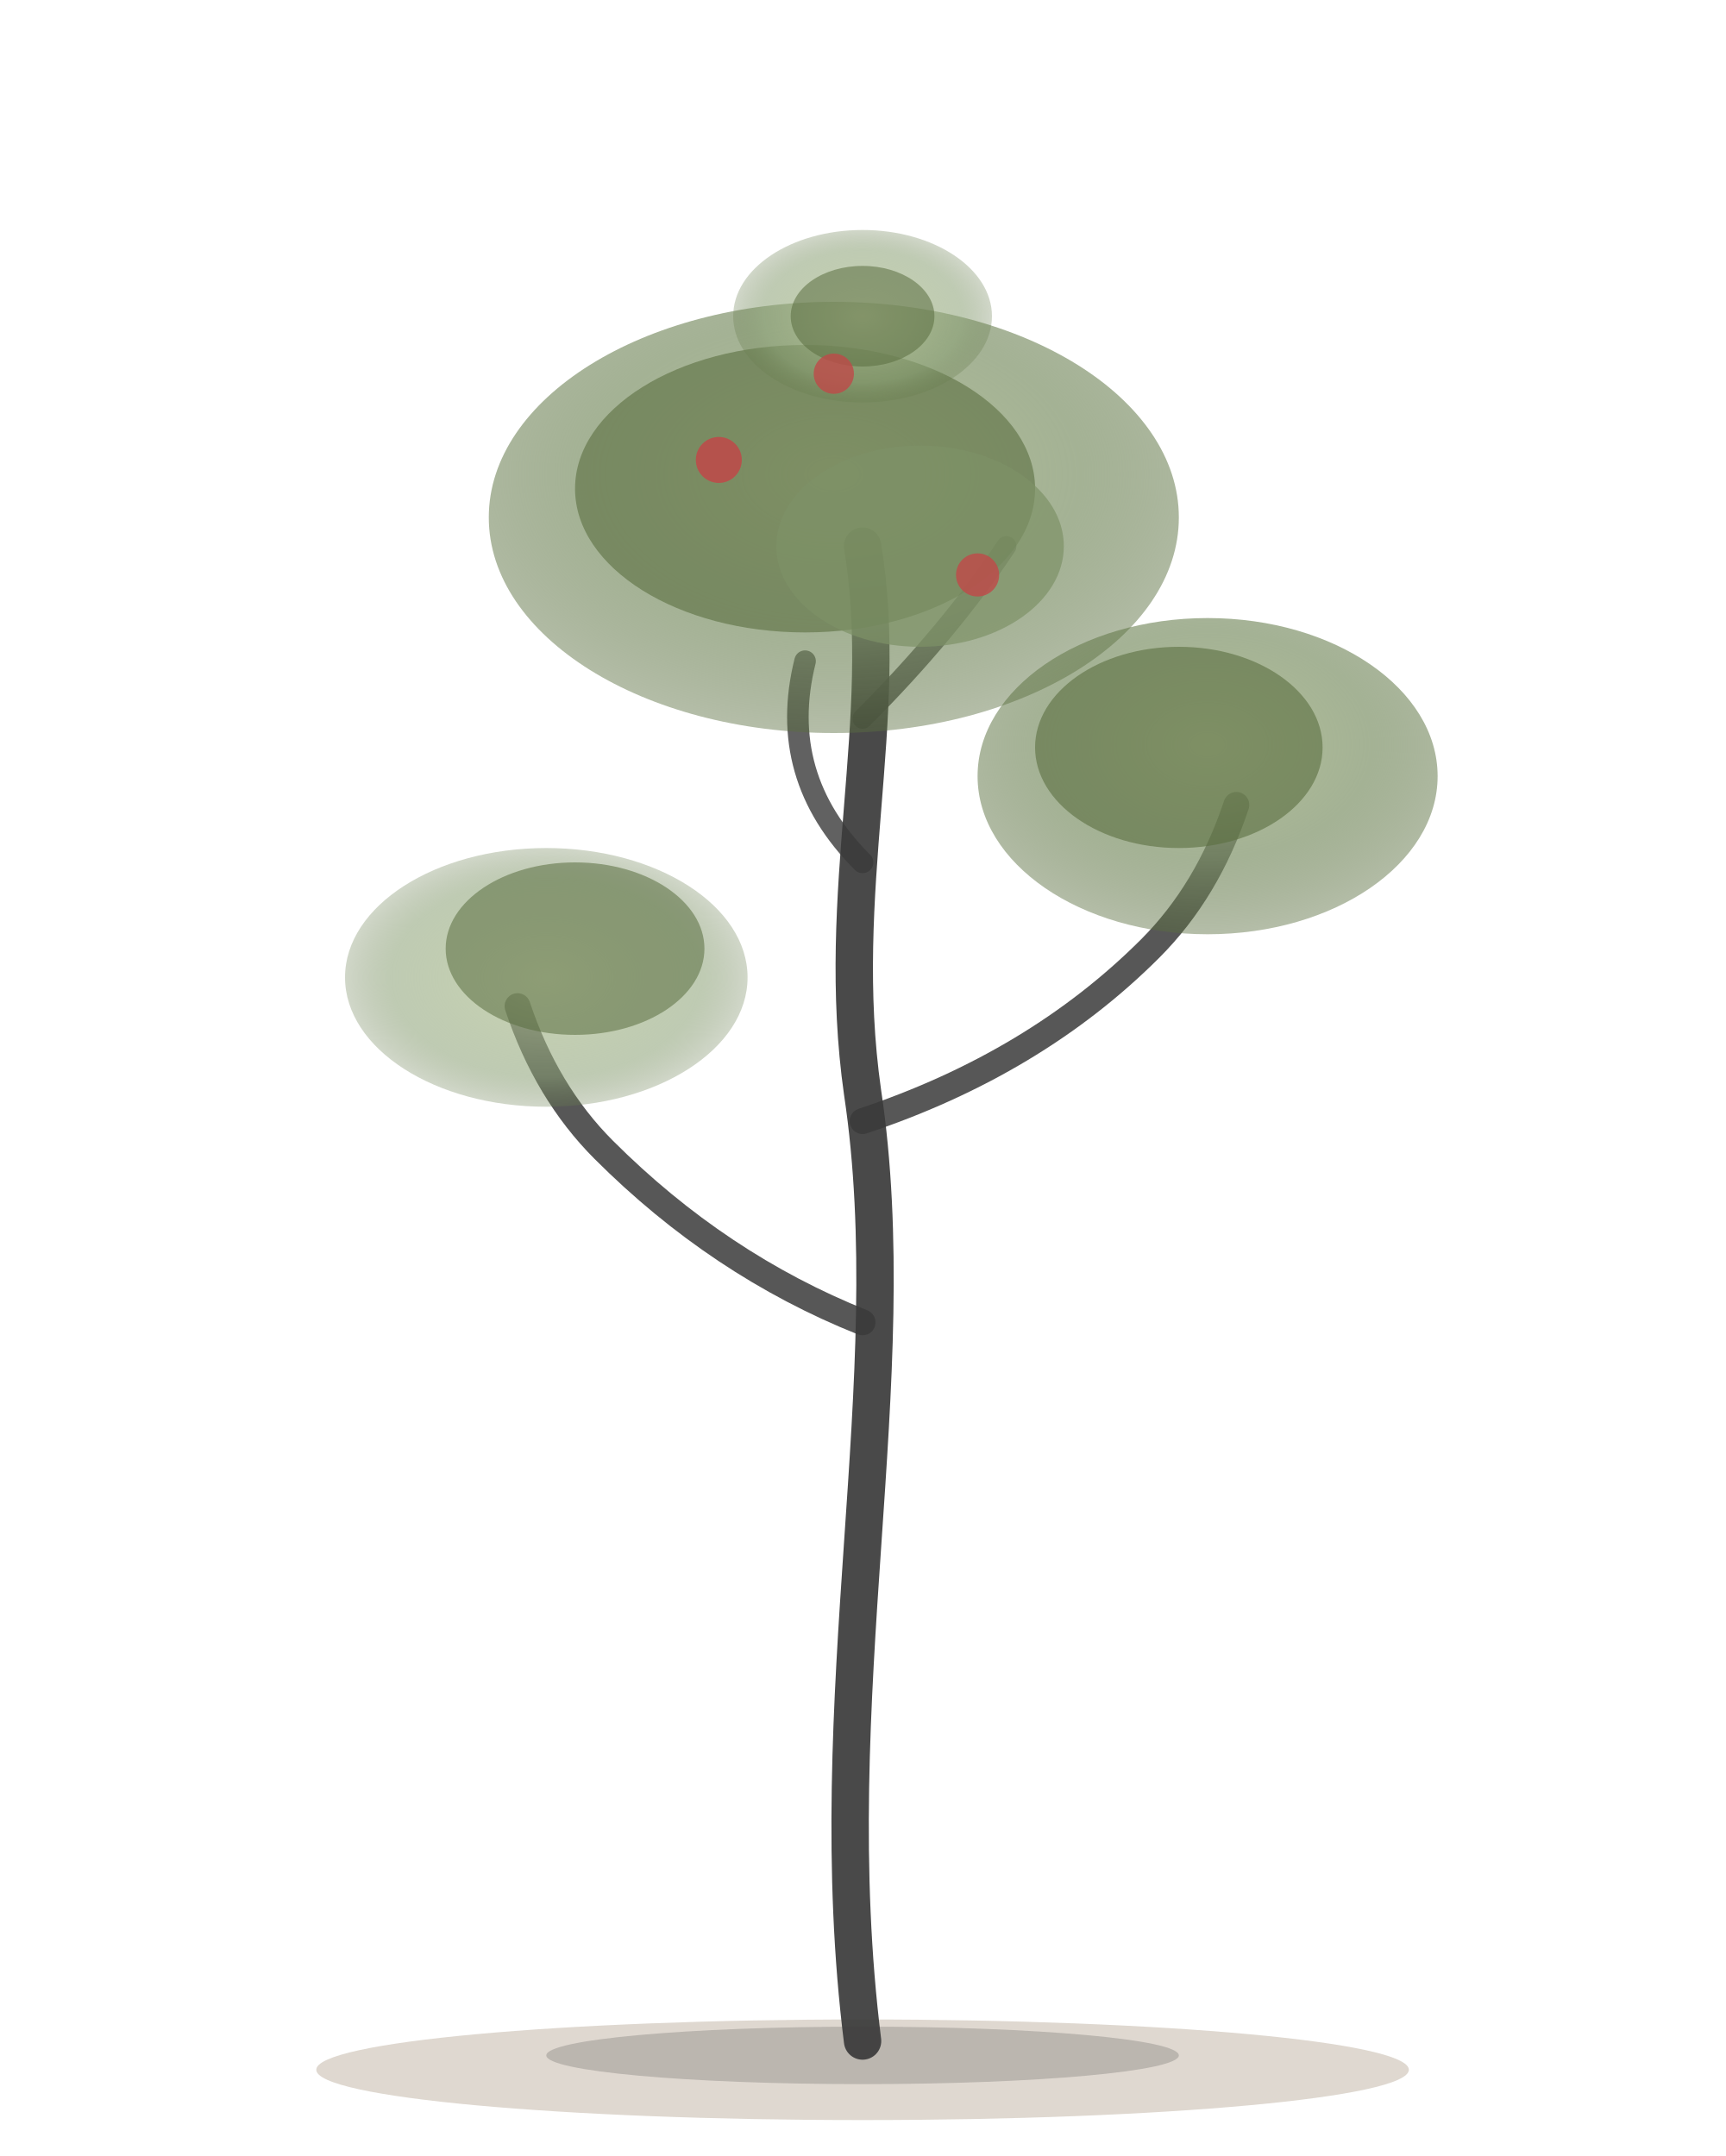
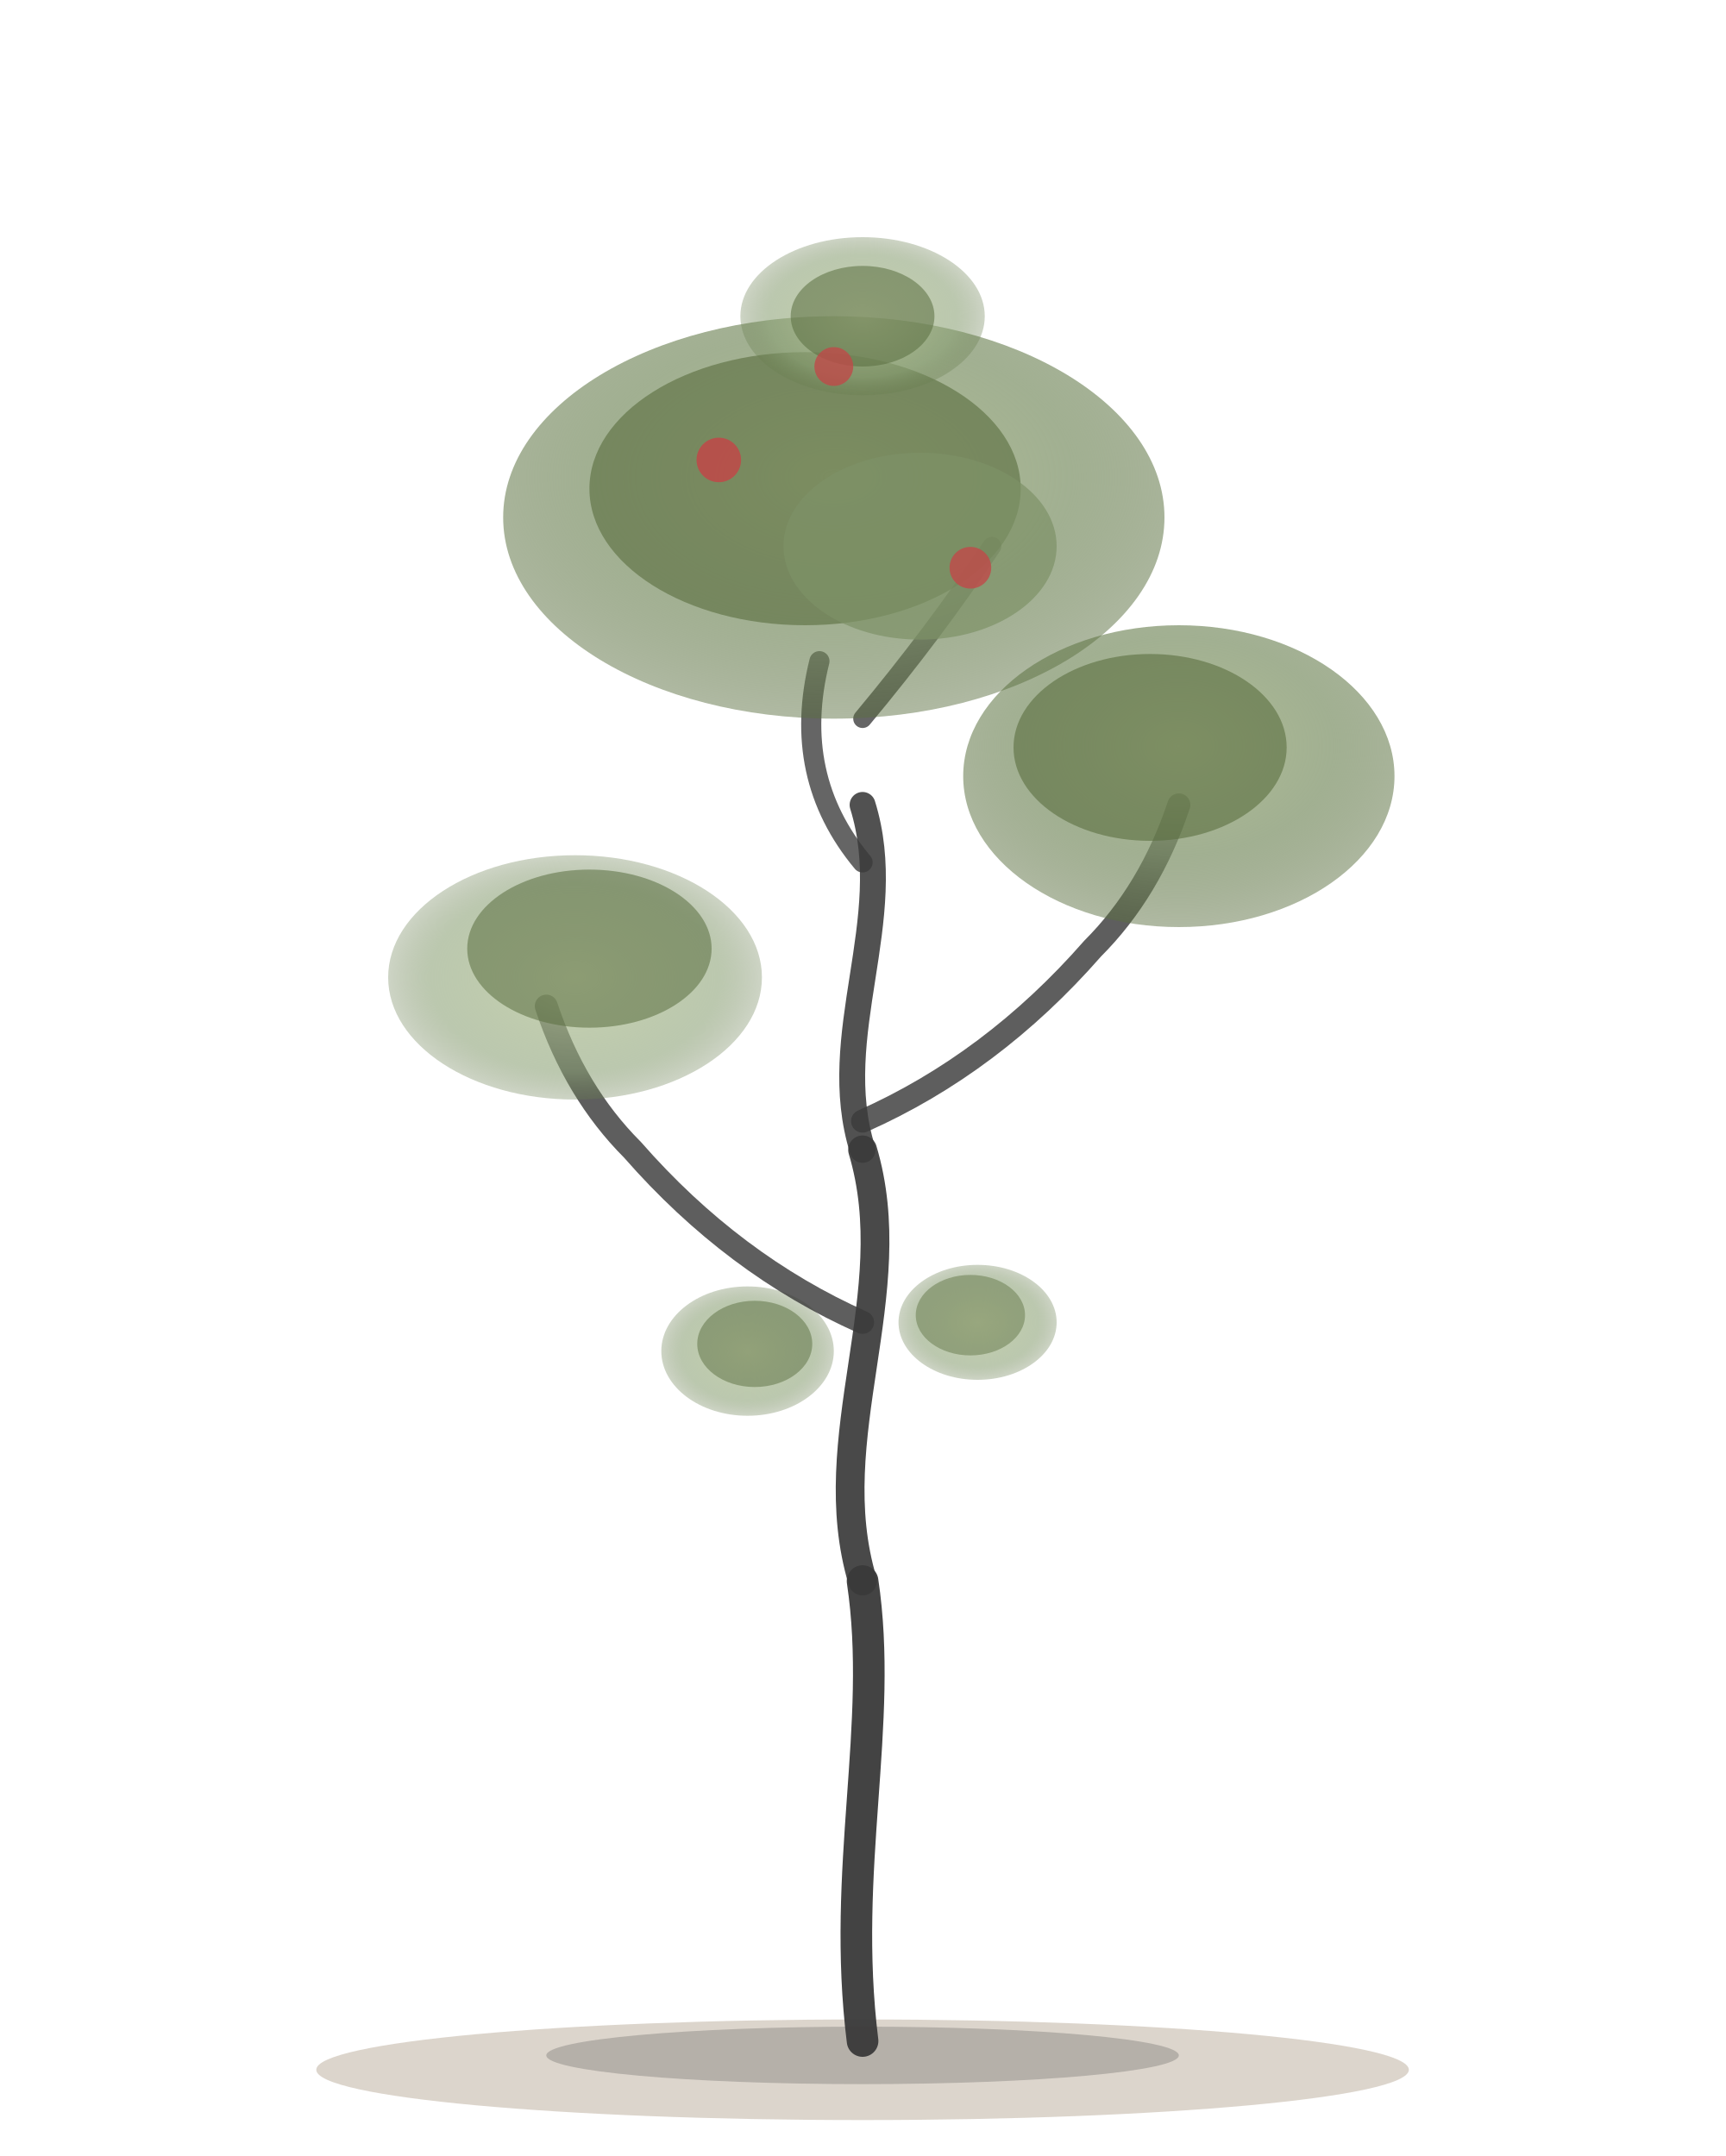
<svg xmlns="http://www.w3.org/2000/svg" viewBox="0 0 120 150" width="120" height="150">
  <defs>
    <radialGradient id="leafCloud" cx="50%" cy="40%" r="60%">
-       <stop offset="0%" stop-color="#a8b78a" stop-opacity="0.85" />
-       <stop offset="60%" stop-color="#7d9167" stop-opacity="0.7" />
-       <stop offset="100%" stop-color="#5a6e3f" stop-opacity="0.45" />
+       <stop offset="0%" stop-color="#a8b78a" stop-opacity="0.88" />
+       <stop offset="60%" stop-color="#7d9167" stop-opacity="0.72" />
+       <stop offset="100%" stop-color="#5a6e3f" stop-opacity="0.48" />
    </radialGradient>
    <radialGradient id="leafCloudSoft" cx="50%" cy="50%" r="55%">
-       <stop offset="0%" stop-color="#bcc99d" stop-opacity="0.75" />
-       <stop offset="70%" stop-color="#8aa074" stop-opacity="0.55" />
-       <stop offset="100%" stop-color="#5a6e3f" stop-opacity="0.2" />
+       <stop offset="0%" stop-color="#bcc99d" stop-opacity="0.78" />
+       <stop offset="70%" stop-color="#8aa074" stop-opacity="0.58" />
+       <stop offset="100%" stop-color="#5a6e3f" stop-opacity="0.22" />
+     </radialGradient>
+     <radialGradient id="sproutGlow" cx="50%" cy="30%" r="70%">
+       <stop offset="0%" stop-color="#c2e0a4" stop-opacity="0.7" />
+       <stop offset="100%" stop-color="#7d9167" stop-opacity="0" />
    </radialGradient>
  </defs>
-   <ellipse cx="60" cy="144" rx="38" ry="3.5" fill="#8b7355" opacity="0.28" />
-   <ellipse cx="60" cy="143" rx="22" ry="2" fill="#3a3a3a" opacity="0.22" />
-   <path d="M 60 142 C 57 118 63 96 60 76 C 58 62 62 50 60 38" stroke="#3a3a3a" stroke-width="2.6" fill="none" stroke-linecap="round" stroke-linejoin="round" opacity="0.92" />
-   <path d="M 60 92 Q 50 88 42 80 Q 38 76 36 70" stroke="#3a3a3a" stroke-width="1.8" fill="none" stroke-linecap="round" opacity="0.85" />
-   <path d="M 60 78 Q 72 74 80 66 Q 84 62 86 56" stroke="#3a3a3a" stroke-width="1.8" fill="none" stroke-linecap="round" opacity="0.85" />
-   <path d="M 60 60 Q 54 54 56 46" stroke="#3a3a3a" stroke-width="1.5" fill="none" stroke-linecap="round" opacity="0.8" />
-   <path d="M 60 50 Q 66 44 70 38" stroke="#3a3a3a" stroke-width="1.4" fill="none" stroke-linecap="round" opacity="0.8" />
-   <ellipse cx="38" cy="68" rx="14" ry="9" fill="url(#leafCloudSoft)" />
-   <ellipse cx="40" cy="66" rx="9" ry="6" fill="#5a6e3f" opacity="0.55" />
-   <ellipse cx="84" cy="54" rx="16" ry="11" fill="url(#leafCloud)" />
-   <ellipse cx="82" cy="52" rx="10" ry="7" fill="#5a6e3f" opacity="0.6" />
-   <ellipse cx="58" cy="36" rx="24" ry="15" fill="url(#leafCloud)" />
-   <ellipse cx="56" cy="34" rx="16" ry="10" fill="#5a6e3f" opacity="0.6" />
-   <ellipse cx="64" cy="38" rx="10" ry="7" fill="#7d9167" opacity="0.7" />
-   <ellipse cx="60" cy="22" rx="9" ry="6" fill="url(#leafCloudSoft)" />
+   <ellipse cx="60" cy="144" rx="38" ry="3.5" fill="#8b7355" opacity="0.3" />
+   <ellipse cx="60" cy="143" rx="22" ry="2" fill="#3a3a3a" opacity="0.24" />
+   <path d="M 60 142 C 58.5 130 61.5 120 60 110" stroke="#3a3a3a" stroke-width="2.2" fill="none" stroke-linecap="round" opacity="0.95" />
+   <path d="M 60 110 C 57 100 63 90 60 80" stroke="#3a3a3a" stroke-width="2" fill="none" stroke-linecap="round" opacity="0.92" />
+   <ellipse cx="52" cy="94" rx="6" ry="4.5" fill="url(#leafCloudSoft)" />
+   <ellipse cx="68" cy="92" rx="5.5" ry="4" fill="url(#leafCloudSoft)" />
+   <ellipse cx="52.5" cy="93.5" rx="4" ry="3" fill="#5a6e3f" opacity="0.5" />
+   <ellipse cx="67.5" cy="91.5" rx="3.8" ry="2.8" fill="#5a6e3f" opacity="0.45" />
+   <path d="M 60 80 C 57.5 72 62.5 64 60 56" stroke="#3a3a3a" stroke-width="1.8" fill="none" stroke-linecap="round" opacity="0.88" />
+   <path d="M 60 92 Q 51 88 44 80 Q 40 76 38 70" stroke="#3a3a3a" stroke-width="1.6" fill="none" stroke-linecap="round" opacity="0.82" />
+   <path d="M 60 78 Q 69 74 76 66 Q 80 62 82 56" stroke="#3a3a3a" stroke-width="1.6" fill="none" stroke-linecap="round" opacity="0.82" />
+   <path d="M 60 60 Q 55 54 57 46" stroke="#3a3a3a" stroke-width="1.4" fill="none" stroke-linecap="round" opacity="0.78" />
+   <path d="M 60 50 Q 65 44 69 38" stroke="#3a3a3a" stroke-width="1.3" fill="none" stroke-linecap="round" opacity="0.78" />
+   <ellipse cx="40" cy="68" rx="13" ry="8.5" fill="url(#leafCloudSoft)" />
+   <ellipse cx="41" cy="66" rx="8.5" ry="5.5" fill="#5a6e3f" opacity="0.55" />
+   <ellipse cx="82" cy="54" rx="15" ry="10.5" fill="url(#leafCloud)" />
+   <ellipse cx="80" cy="52" rx="9.5" ry="6.5" fill="#5a6e3f" opacity="0.6" />
+   <ellipse cx="58" cy="36" rx="23" ry="14" fill="url(#leafCloud)" />
+   <ellipse cx="56" cy="34" rx="15" ry="9.5" fill="#5a6e3f" opacity="0.62" />
+   <ellipse cx="64" cy="38" rx="9.5" ry="6.5" fill="#7d9167" opacity="0.7" />
+   <ellipse cx="60" cy="22" rx="8.5" ry="5.5" fill="url(#leafCloudSoft)" />
  <ellipse cx="60" cy="22" rx="5" ry="3.5" fill="#5a6e3f" opacity="0.55" />
-   <circle cx="50" cy="32" r="1.6" fill="#c04848" opacity="0.85" />
-   <circle cx="68" cy="40" r="1.5" fill="#c04848" opacity="0.8" />
-   <circle cx="58" cy="26" r="1.4" fill="#c04848" opacity="0.78" />
+   <circle cx="50" cy="32" r="1.55" fill="#c04848" opacity="0.85" />
+   <circle cx="67.5" cy="39.5" r="1.45" fill="#c04848" opacity="0.8" />
+   <circle cx="58" cy="25.5" r="1.35" fill="#c04848" opacity="0.78" />
</svg>
